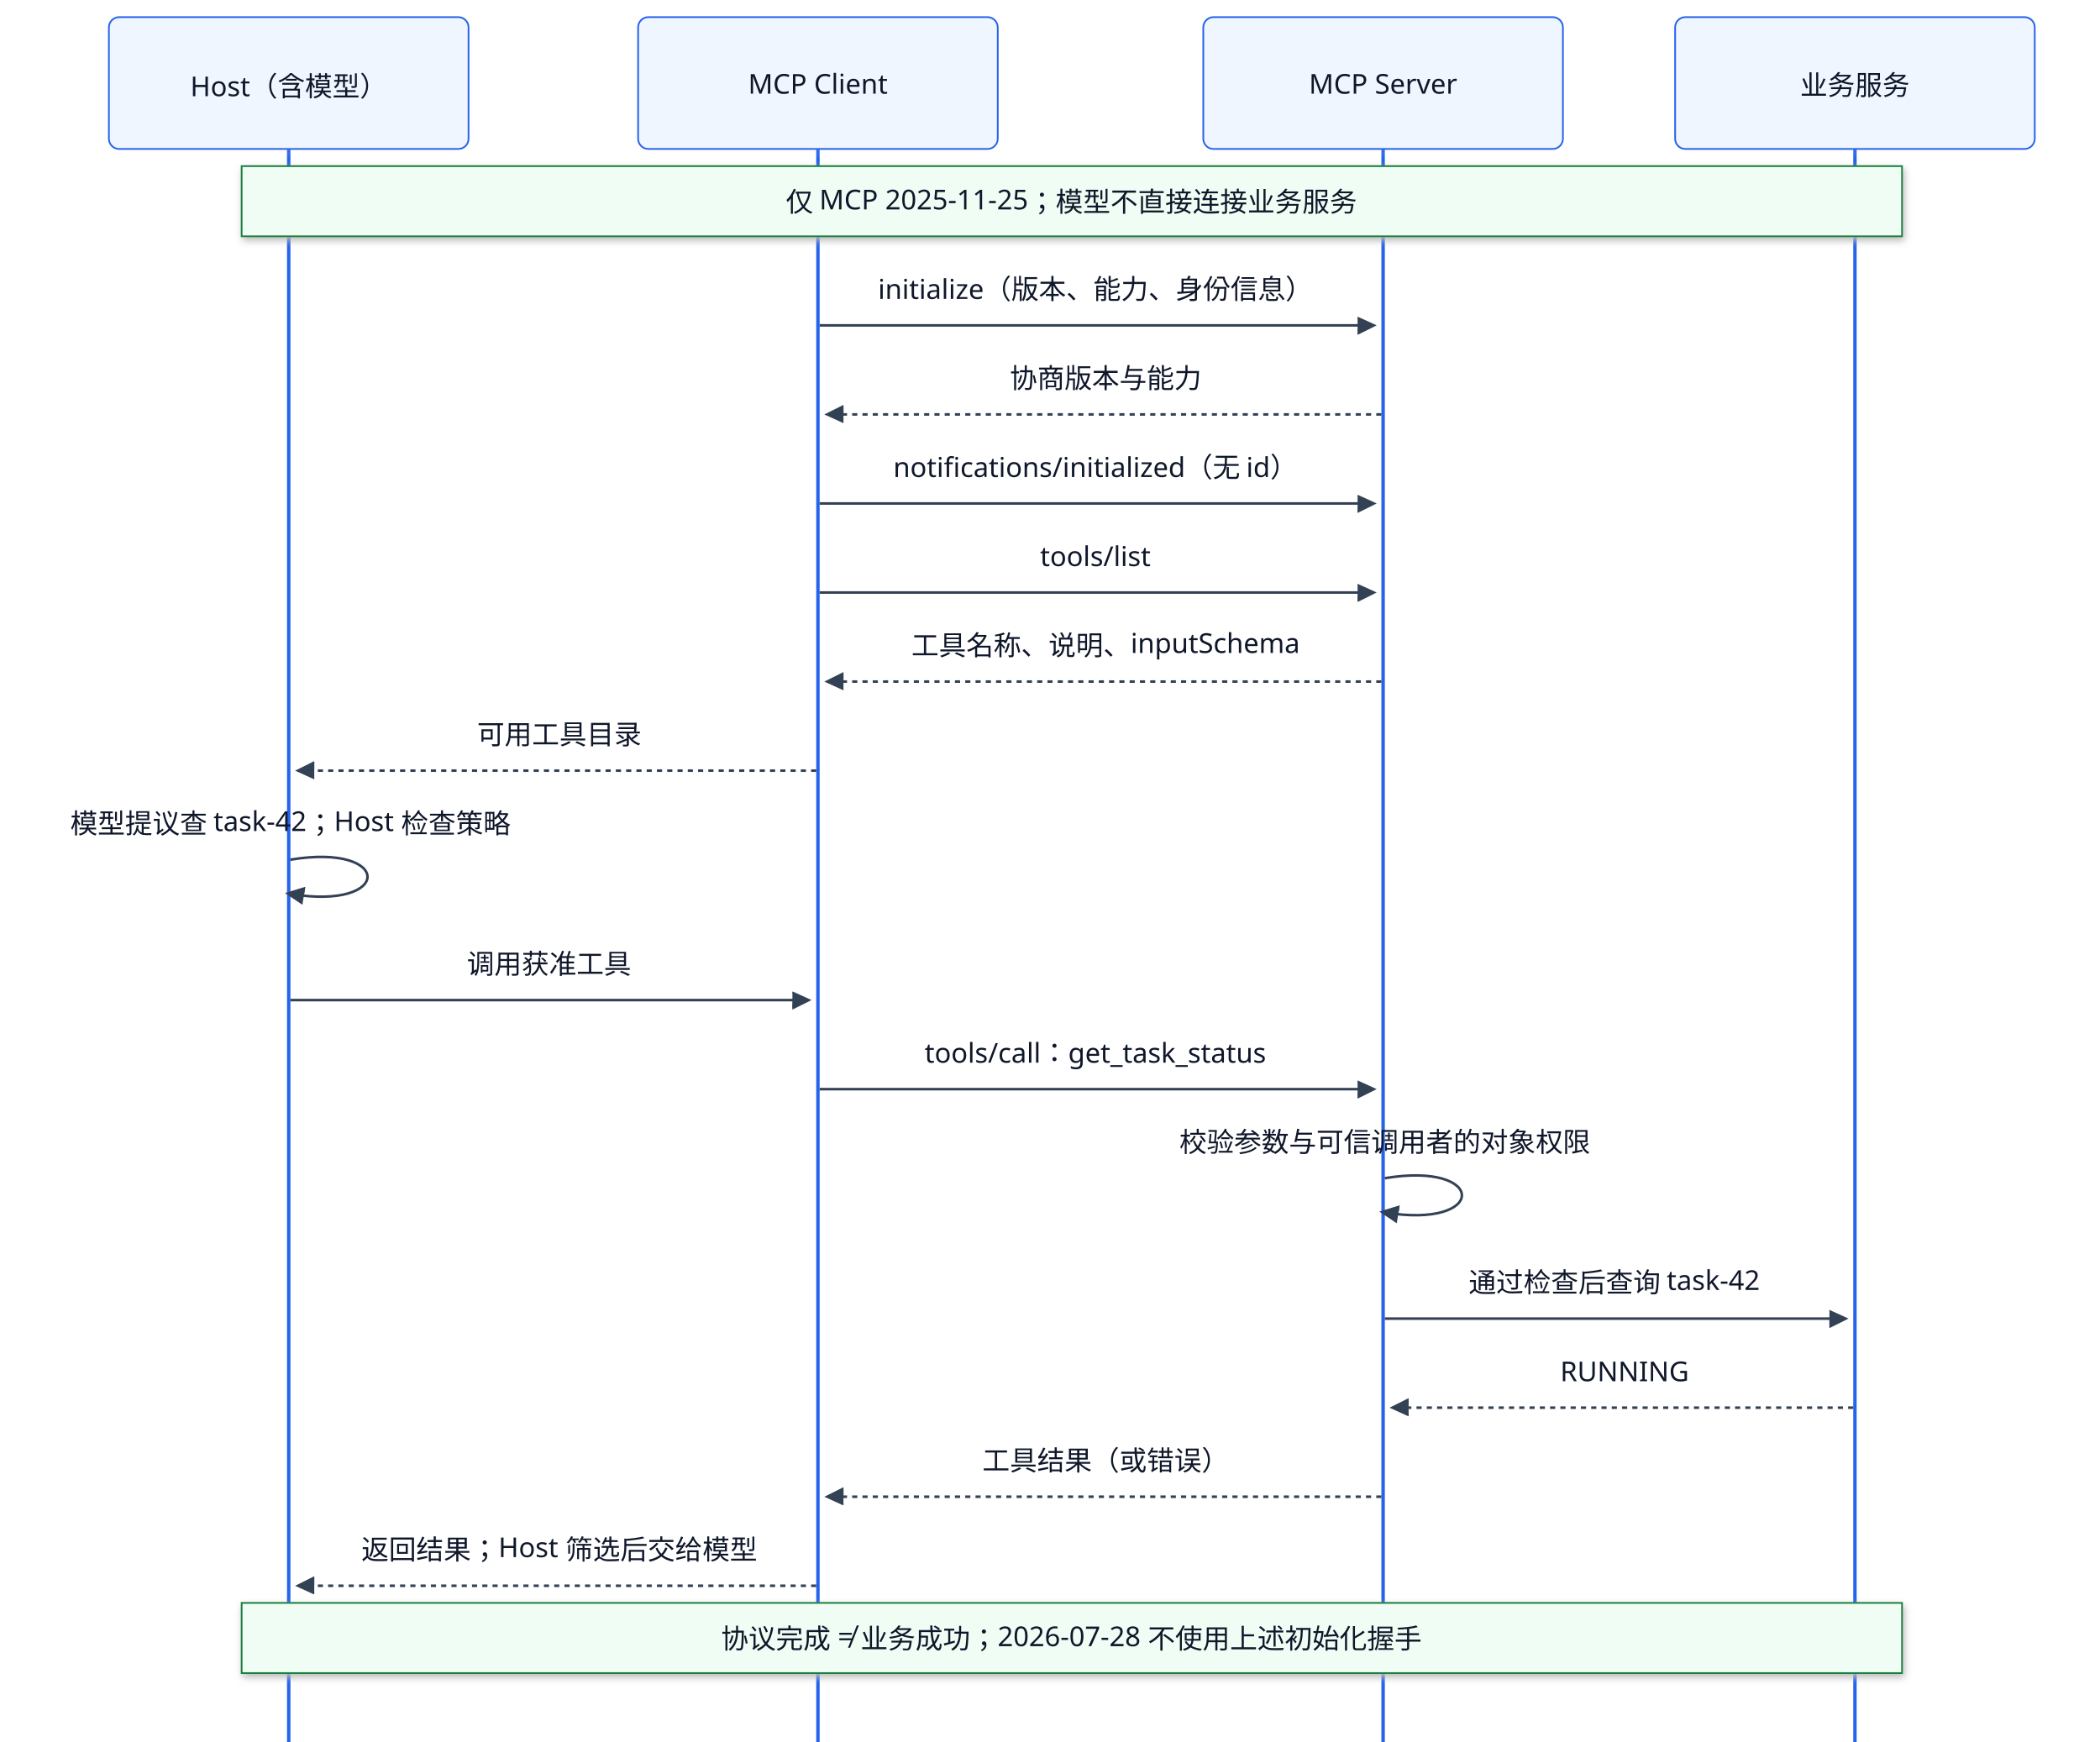
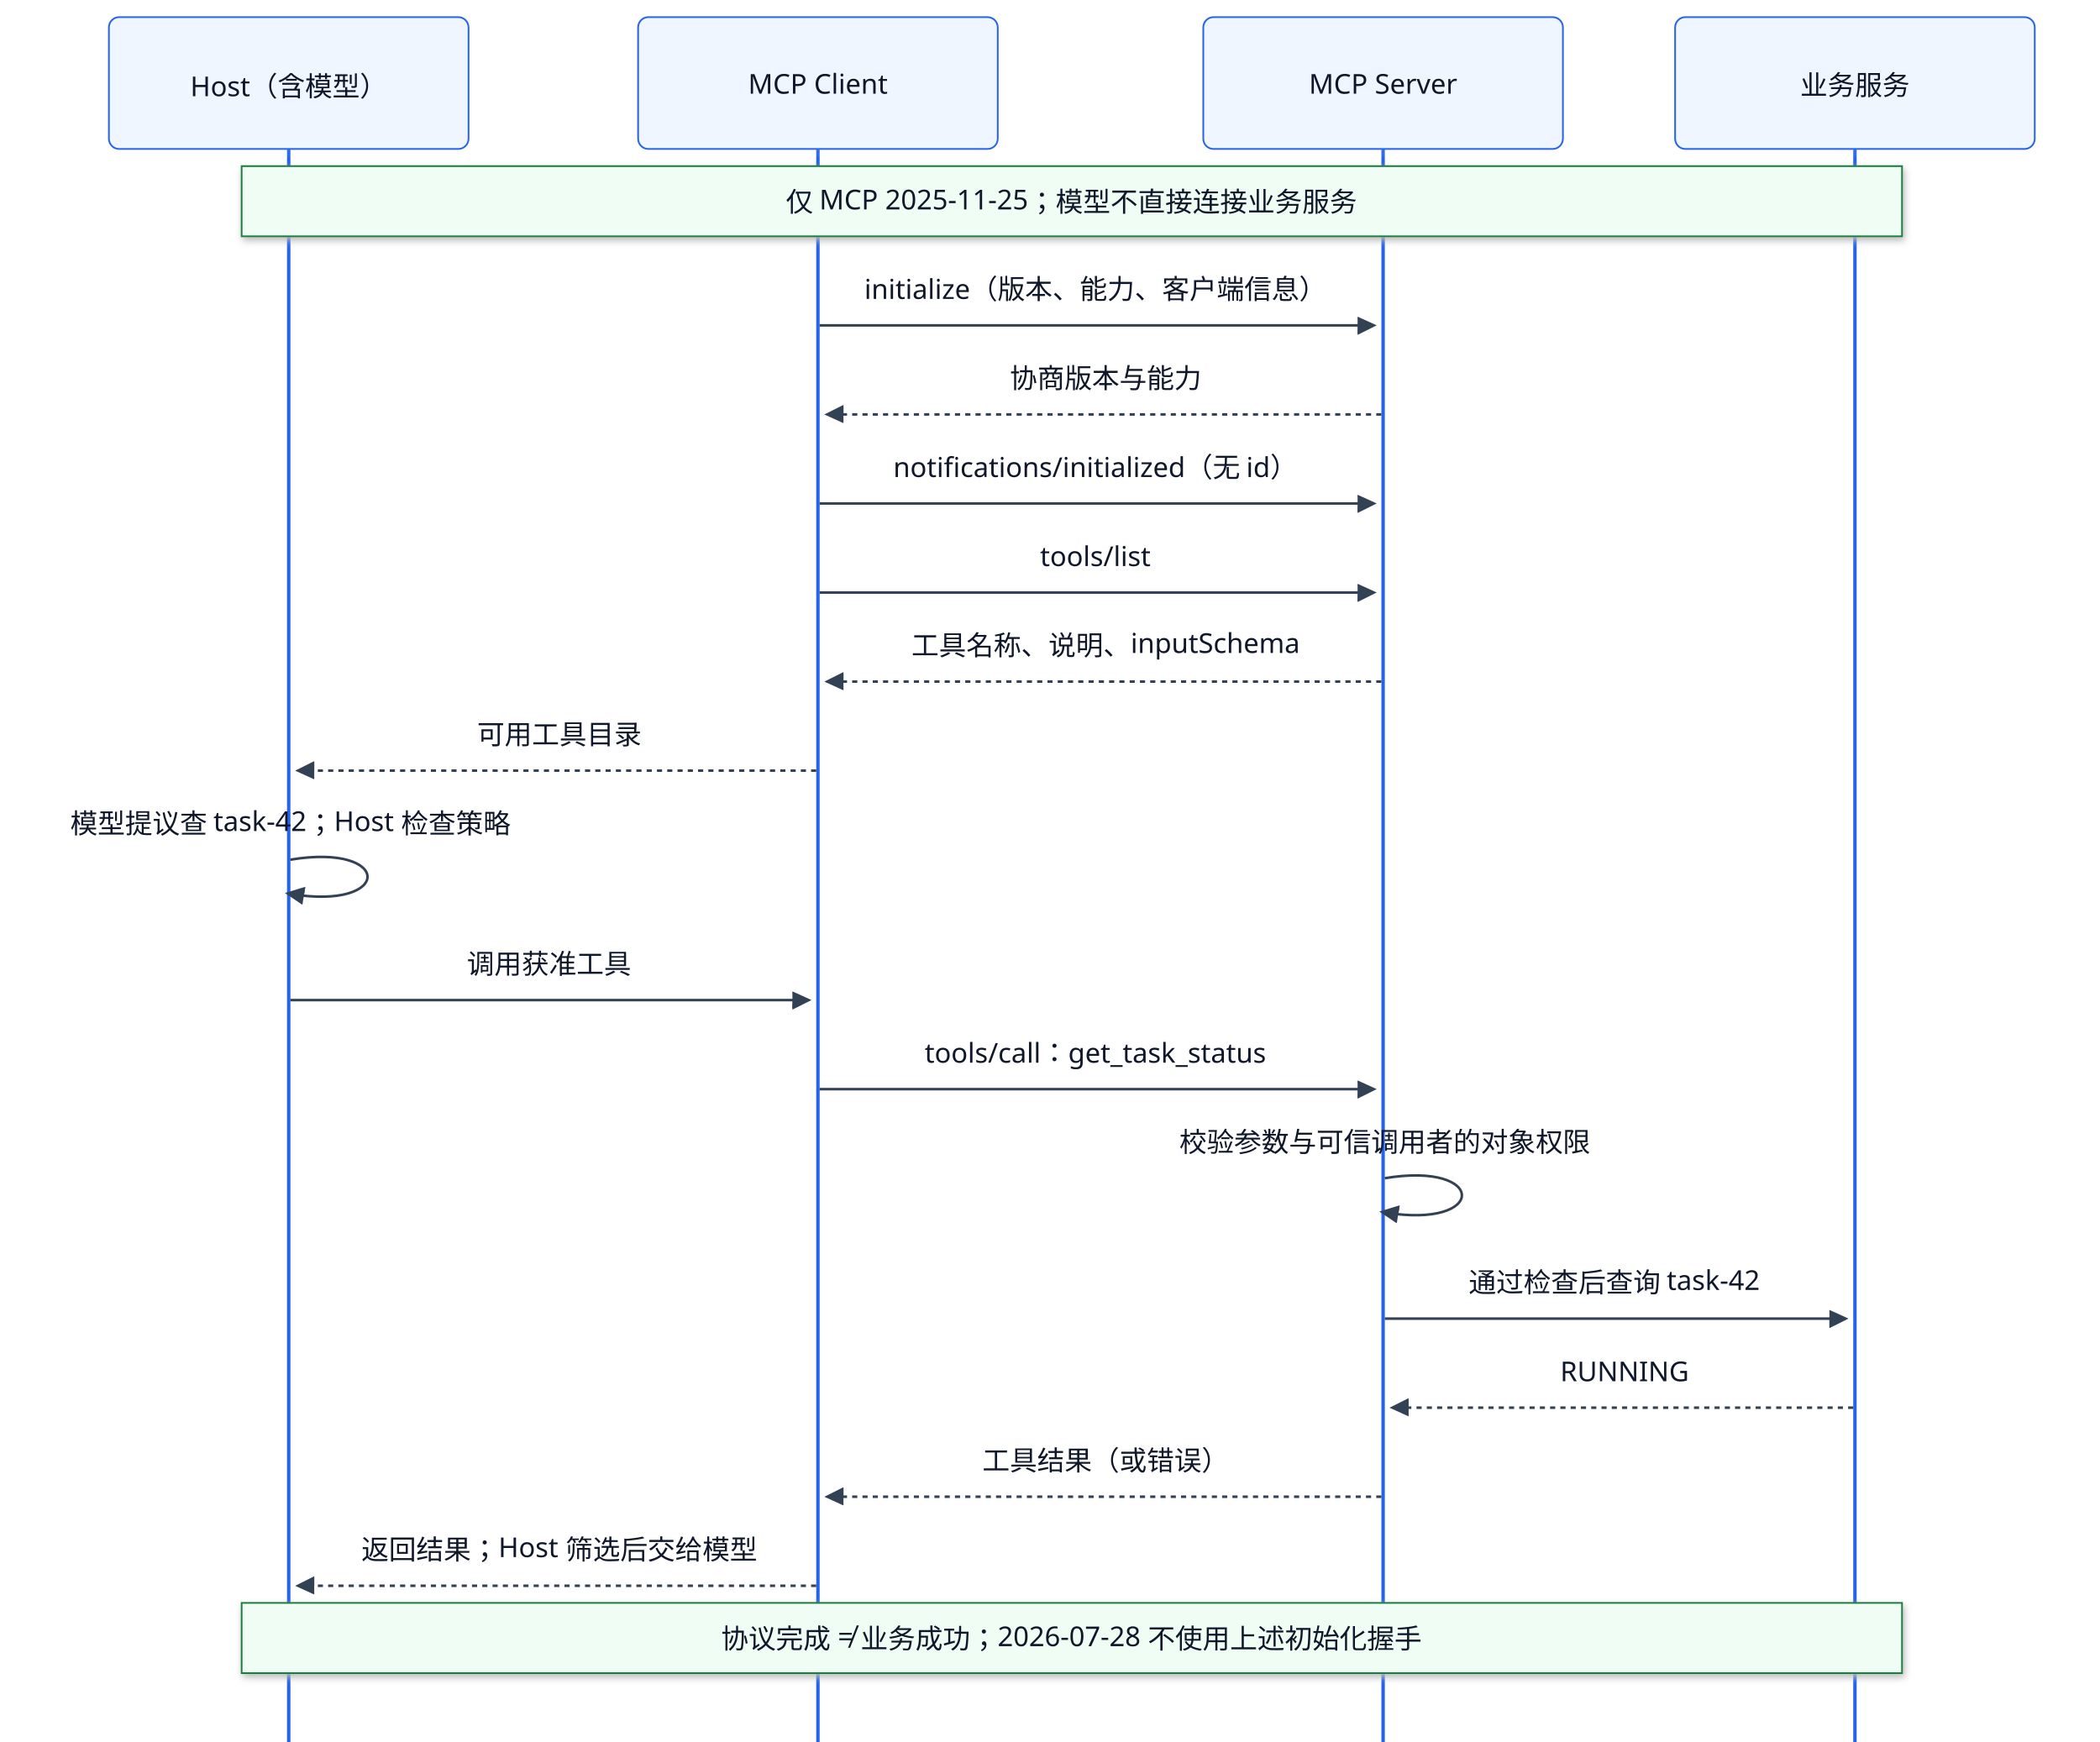
<svg xmlns="http://www.w3.org/2000/svg" id="my-svg" width="1190" height="987" viewBox="-45.5 -10 1190 1017" role="graphics-document document" aria-roledescription="sequence" style="background-color: white;">
  <g>
    <line id="actor3" x1="1019.5" y1="77" x2="1019.5" y2="2000" class="actor-line 200" stroke-width="0.5px" stroke="#999" name="B" data-et="life-line" data-id="B" />
    <g id="root-3" data-look="neo" data-et="participant" data-type="participant" data-id="B">
      <rect x="914.5" y="0" fill="#eaeaea" stroke="#666" width="210" height="77" name="B" rx="6" ry="6" class="actor actor-top" data-look="neo" filter="url(#my-svg-drop-shadow)" />
      <text x="1019.5" y="38.5" dominant-baseline="central" alignment-baseline="central" class="actor actor-box" style="text-anchor: middle; font-size: 16px; font-weight: 400; font-family: &quot;Microsoft YaHei&quot;, sans-serif;">
        <tspan x="1019.5" dy="0">业务服务</tspan>
      </text>
    </g>
  </g>
  <g>
    <line id="actor2" x1="744" y1="77" x2="744" y2="2000" class="actor-line 200" stroke-width="0.5px" stroke="#999" name="S" data-et="life-line" data-id="S" />
    <g id="root-2" data-look="neo" data-et="participant" data-type="participant" data-id="S">
      <rect x="639" y="0" fill="#eaeaea" stroke="#666" width="210" height="77" name="S" rx="6" ry="6" class="actor actor-top" data-look="neo" filter="url(#my-svg-drop-shadow)" />
      <text x="744" y="38.5" dominant-baseline="central" alignment-baseline="central" class="actor actor-box" style="text-anchor: middle; font-size: 16px; font-weight: 400; font-family: &quot;Microsoft YaHei&quot;, sans-serif;">
        <tspan x="744" dy="0">MCP Server</tspan>
      </text>
    </g>
  </g>
  <g>
    <line id="actor1" x1="414" y1="77" x2="414" y2="2000" class="actor-line 200" stroke-width="0.5px" stroke="#999" name="C" data-et="life-line" data-id="C" />
    <g id="root-1" data-look="neo" data-et="participant" data-type="participant" data-id="C">
      <rect x="309" y="0" fill="#eaeaea" stroke="#666" width="210" height="77" name="C" rx="6" ry="6" class="actor actor-top" data-look="neo" filter="url(#my-svg-drop-shadow)" />
      <text x="414" y="38.5" dominant-baseline="central" alignment-baseline="central" class="actor actor-box" style="text-anchor: middle; font-size: 16px; font-weight: 400; font-family: &quot;Microsoft YaHei&quot;, sans-serif;">
        <tspan x="414" dy="0">MCP Client</tspan>
      </text>
    </g>
  </g>
  <g>
    <line id="actor0" x1="105" y1="77" x2="105" y2="2000" class="actor-line 200" stroke-width="0.5px" stroke="#999" name="H" data-et="life-line" data-id="H" />
    <g id="root-0" data-look="neo" data-et="participant" data-type="participant" data-id="H">
      <rect x="0" y="0" fill="#eaeaea" stroke="#666" width="210" height="77" name="H" rx="6" ry="6" class="actor actor-top" data-look="neo" filter="url(#my-svg-drop-shadow)" />
      <text x="105" y="38.5" dominant-baseline="central" alignment-baseline="central" class="actor actor-box" style="text-anchor: middle; font-size: 16px; font-weight: 400; font-family: &quot;Microsoft YaHei&quot;, sans-serif;">
        <tspan x="105" dy="0">Host（含模型）</tspan>
      </text>
    </g>
  </g>
  <style>#my-svg{font-family:Microsoft YaHei,sans-serif;font-size:19px;fill:#0f172a;}@keyframes edge-animation-frame{from{stroke-dashoffset:0;}}@keyframes dash{to{stroke-dashoffset:0;}}#my-svg .edge-animation-slow{stroke-dasharray:9,5!important;stroke-dashoffset:900;animation:dash 50s linear infinite;stroke-linecap:round;}#my-svg .edge-animation-fast{stroke-dasharray:9,5!important;stroke-dashoffset:900;animation:dash 20s linear infinite;stroke-linecap:round;}#my-svg .error-icon{fill:hsl(33.75, 100%, 100%);}#my-svg .error-text{fill:#000000;stroke:#000000;}#my-svg .edge-thickness-normal{stroke-width:1px;}#my-svg .edge-thickness-thick{stroke-width:3.5px;}#my-svg .edge-pattern-solid{stroke-dasharray:0;}#my-svg .edge-thickness-invisible{stroke-width:0;fill:none;}#my-svg .edge-pattern-dashed{stroke-dasharray:3;}#my-svg .edge-pattern-dotted{stroke-dasharray:2;}#my-svg .marker{fill:#475569;stroke:#475569;}#my-svg .marker.cross{stroke:#475569;}#my-svg svg{font-family:Microsoft YaHei,sans-serif;font-size:19px;}#my-svg p{margin:0;}#my-svg .actor{stroke:#2563eb;fill:#eff6ff;stroke-width:1;}#my-svg rect.actor.outer-path[data-look="neo"]{filter:drop-shadow( 1px 2px 2px rgba(185,185,185,1));}#my-svg rect.note[data-look="neo"]{stroke:#15803d;fill:#f0fdf4;filter:drop-shadow( 1px 2px 2px rgba(185,185,185,1));}#my-svg text.actor&gt;tspan{fill:#0f172a;stroke:none;}#my-svg .actor-line{stroke:#2563eb;}#my-svg .innerArc{stroke-width:1.5;stroke-dasharray:none;}#my-svg .messageLine0{stroke-width:1.5;stroke-dasharray:none;stroke:#334155;}#my-svg .messageLine1{stroke-width:1.5;stroke-dasharray:2,2;stroke:#334155;}#my-svg [id$="-arrowhead"] path{fill:#334155;stroke:#334155;}#my-svg .sequenceNumber{fill:#b8aa96;}#my-svg [id$="-sequencenumber"]{fill:#334155;}#my-svg [id$="-crosshead"] path{fill:#334155;stroke:#334155;}#my-svg .messageText{fill:#0f172a;stroke:none;}#my-svg .labelBox{stroke:#2563eb;fill:#eff6ff;filter:drop-shadow( 1px 2px 2px rgba(185,185,185,1));}#my-svg .labelText,#my-svg .labelText&gt;tspan{fill:#0f172a;stroke:none;}#my-svg .loopText,#my-svg .loopText&gt;tspan{fill:#0f172a;stroke:none;}#my-svg .sectionTitle,#my-svg .sectionTitle&gt;tspan{fill:#0f172a;stroke:none;}#my-svg .loopLine{stroke-width:2px;stroke-dasharray:2,2;stroke:#2563eb;fill:#2563eb;}#my-svg .note{stroke:#15803d;fill:#f0fdf4;}#my-svg .noteText,#my-svg .noteText&gt;tspan{fill:#0f172a;stroke:none;}#my-svg .activation0{fill:hsl(93.75, 100%, 96.863%);stroke:hsl(93.75, 100%, 86.863%);}#my-svg .activation1{fill:hsl(93.75, 100%, 96.863%);stroke:hsl(93.75, 100%, 86.863%);}#my-svg .activation2{fill:hsl(93.75, 100%, 96.863%);stroke:hsl(93.75, 100%, 86.863%);}#my-svg .actorPopupMenu{position:absolute;}#my-svg .actorPopupMenuPanel{position:absolute;fill:#eff6ff;box-shadow:0px 8px 16px 0px rgba(0,0,0,0.2);filter:drop-shadow(3px 5px 2px rgb(0 0 0 / 0.4));}#my-svg .actor-man circle,#my-svg line{fill:#eff6ff;stroke-width:2px;}#my-svg g rect.rect{filter:drop-shadow( 1px 2px 2px rgba(185,185,185,1));stroke:#2563eb;}#my-svg .node .neo-node{stroke:#2563eb;}#my-svg [data-look="neo"].node rect,#my-svg [data-look="neo"].cluster rect,#my-svg [data-look="neo"].node polygon{stroke:url(#my-svg-gradient);filter:drop-shadow( 1px 2px 2px rgba(185,185,185,1));}#my-svg [data-look="neo"].swimlane.cluster rect{filter:none;}#my-svg [data-look="neo"].node path{stroke:url(#my-svg-gradient);stroke-width:1px;}#my-svg [data-look="neo"].node .outer-path{filter:drop-shadow( 1px 2px 2px rgba(185,185,185,1));}#my-svg [data-look="neo"].node .neo-line path{stroke:#2563eb;filter:none;}#my-svg [data-look="neo"].node circle{stroke:url(#my-svg-gradient);filter:drop-shadow( 1px 2px 2px rgba(185,185,185,1));}#my-svg [data-look="neo"].node circle .state-start{fill:#000000;}#my-svg [data-look="neo"].icon-shape .icon{fill:url(#my-svg-gradient);filter:drop-shadow( 1px 2px 2px rgba(185,185,185,1));}#my-svg [data-look="neo"].icon-shape .icon-neo path{stroke:url(#my-svg-gradient);filter:drop-shadow( 1px 2px 2px rgba(185,185,185,1));}#my-svg :root{--mermaid-font-family:Microsoft YaHei,sans-serif;}</style>
  <g />
  <defs>
    <symbol id="my-svg-computer" width="24" height="24">
      <path transform="scale(.5)" d="M2 2v13h20v-13h-20zm18 11h-16v-9h16v9zm-10.228 6l.466-1h3.524l.467 1h-4.457zm14.228 3h-24l2-6h2.104l-1.33 4h18.45l-1.297-4h2.073l2 6zm-5-10h-14v-7h14v7z" />
    </symbol>
  </defs>
  <defs>
    <symbol id="my-svg-database" fill-rule="evenodd" clip-rule="evenodd">
      <path transform="scale(.5)" d="M12.258.001l.256.004.255.005.253.008.251.01.249.012.247.015.246.016.242.019.241.02.239.023.236.024.233.027.231.028.229.031.225.032.223.034.22.036.217.038.214.04.211.041.208.043.205.045.201.046.198.048.194.05.191.051.187.053.183.054.18.056.175.057.172.059.168.06.163.061.16.063.155.064.15.066.074.033.073.033.071.034.07.034.069.035.068.035.067.035.066.035.064.036.064.036.062.036.06.036.06.037.058.037.058.037.055.038.055.038.053.038.052.038.051.039.05.039.048.039.047.039.045.04.044.04.043.04.041.04.04.041.039.041.037.041.036.041.034.041.033.042.032.042.03.042.029.042.027.042.026.043.024.043.023.043.021.043.02.043.018.044.017.043.015.044.013.044.012.044.011.045.009.044.007.045.006.045.004.045.002.045.001.045v17l-.001.045-.002.045-.004.045-.006.045-.007.045-.009.044-.011.045-.012.044-.013.044-.015.044-.017.043-.018.044-.02.043-.021.043-.023.043-.024.043-.026.043-.027.042-.029.042-.03.042-.032.042-.033.042-.034.041-.036.041-.037.041-.039.041-.04.041-.041.04-.043.04-.044.04-.045.04-.047.039-.048.039-.05.039-.051.039-.052.038-.053.038-.055.038-.055.038-.058.037-.058.037-.06.037-.06.036-.062.036-.064.036-.064.036-.066.035-.067.035-.068.035-.069.035-.07.034-.071.034-.073.033-.074.033-.15.066-.155.064-.16.063-.163.061-.168.06-.172.059-.175.057-.18.056-.183.054-.187.053-.191.051-.194.05-.198.048-.201.046-.205.045-.208.043-.211.041-.214.04-.217.038-.22.036-.223.034-.225.032-.229.031-.231.028-.233.027-.236.024-.239.023-.241.02-.242.019-.246.016-.247.015-.249.012-.251.01-.253.008-.255.005-.256.004-.258.001-.258-.001-.256-.004-.255-.005-.253-.008-.251-.01-.249-.012-.247-.015-.245-.016-.243-.019-.241-.02-.238-.023-.236-.024-.234-.027-.231-.028-.228-.031-.226-.032-.223-.034-.22-.036-.217-.038-.214-.04-.211-.041-.208-.043-.204-.045-.201-.046-.198-.048-.195-.05-.19-.051-.187-.053-.184-.054-.179-.056-.176-.057-.172-.059-.167-.06-.164-.061-.159-.063-.155-.064-.151-.066-.074-.033-.072-.033-.072-.034-.07-.034-.069-.035-.068-.035-.067-.035-.066-.035-.064-.036-.063-.036-.062-.036-.061-.036-.06-.037-.058-.037-.057-.037-.056-.038-.055-.038-.053-.038-.052-.038-.051-.039-.049-.039-.049-.039-.046-.039-.046-.04-.044-.04-.043-.04-.041-.04-.04-.041-.039-.041-.037-.041-.036-.041-.034-.041-.033-.042-.032-.042-.03-.042-.029-.042-.027-.042-.026-.043-.024-.043-.023-.043-.021-.043-.02-.043-.018-.044-.017-.043-.015-.044-.013-.044-.012-.044-.011-.045-.009-.044-.007-.045-.006-.045-.004-.045-.002-.045-.001-.045v-17l.001-.045.002-.045.004-.045.006-.045.007-.045.009-.044.011-.045.012-.044.013-.044.015-.044.017-.043.018-.044.02-.043.021-.043.023-.043.024-.043.026-.043.027-.042.029-.042.03-.042.032-.042.033-.042.034-.041.036-.041.037-.041.039-.041.04-.041.041-.04.043-.04.044-.04.046-.04.046-.039.049-.039.049-.039.051-.039.052-.038.053-.038.055-.038.056-.038.057-.037.058-.037.06-.037.061-.036.062-.036.063-.036.064-.036.066-.035.067-.035.068-.035.069-.035.07-.034.072-.034.072-.033.074-.033.151-.066.155-.064.159-.063.164-.061.167-.06.172-.059.176-.057.179-.056.184-.054.187-.053.19-.051.195-.05.198-.048.201-.046.204-.045.208-.043.211-.041.214-.04.217-.038.22-.036.223-.034.226-.032.228-.031.231-.028.234-.027.236-.024.238-.023.241-.02.243-.019.245-.016.247-.015.249-.012.251-.01.253-.008.255-.005.256-.004.258-.001.258.001zm-9.258 20.499v.01l.001.021.003.021.004.022.005.021.006.022.007.022.009.023.01.022.011.023.012.023.013.023.015.023.016.024.017.023.018.024.019.024.021.024.022.025.023.024.024.025.052.049.056.05.061.051.066.051.07.051.075.051.079.052.084.052.088.052.092.052.097.052.102.051.105.052.11.052.114.051.119.051.123.051.127.05.131.05.135.05.139.048.144.049.147.047.152.047.155.047.16.045.163.045.167.043.171.043.176.041.178.041.183.039.187.039.19.037.194.035.197.035.202.033.204.031.209.03.212.029.216.027.219.025.222.024.226.021.23.02.233.018.236.016.24.015.243.012.246.01.249.008.253.005.256.004.259.001.26-.001.257-.004.254-.005.25-.008.247-.011.244-.012.241-.014.237-.016.233-.018.231-.021.226-.021.224-.024.22-.026.216-.027.212-.028.21-.031.205-.031.202-.034.198-.034.194-.036.191-.037.187-.039.183-.04.179-.04.175-.042.172-.043.168-.044.163-.045.16-.046.155-.046.152-.047.148-.048.143-.049.139-.049.136-.05.131-.05.126-.05.123-.051.118-.052.114-.051.11-.052.106-.052.101-.052.096-.052.092-.052.088-.053.083-.051.079-.052.074-.052.07-.051.065-.051.06-.051.056-.05.051-.05.023-.024.023-.025.021-.024.02-.024.019-.024.018-.024.017-.024.015-.023.014-.024.013-.023.012-.023.01-.023.01-.022.008-.022.006-.022.006-.022.004-.022.004-.021.001-.021.001-.021v-4.127l-.077.055-.08.053-.083.054-.085.053-.087.052-.09.052-.093.051-.095.05-.097.05-.1.049-.102.049-.105.048-.106.047-.109.047-.111.046-.114.045-.115.045-.118.044-.12.043-.122.042-.124.042-.126.041-.128.04-.13.04-.132.038-.134.038-.135.037-.138.037-.139.035-.142.035-.143.034-.144.033-.147.032-.148.031-.15.03-.151.03-.153.029-.154.027-.156.027-.158.026-.159.025-.161.024-.162.023-.163.022-.165.021-.166.02-.167.019-.169.018-.169.017-.171.016-.173.015-.173.014-.175.013-.175.012-.177.011-.178.01-.179.008-.179.008-.181.006-.182.005-.182.004-.184.003-.184.002h-.37l-.184-.002-.184-.003-.182-.004-.182-.005-.181-.006-.179-.008-.179-.008-.178-.01-.176-.011-.176-.012-.175-.013-.173-.014-.172-.015-.171-.016-.17-.017-.169-.018-.167-.019-.166-.02-.165-.021-.163-.022-.162-.023-.161-.024-.159-.025-.157-.026-.156-.027-.155-.027-.153-.029-.151-.03-.15-.03-.148-.031-.146-.032-.145-.033-.143-.034-.141-.035-.14-.035-.137-.037-.136-.037-.134-.038-.132-.038-.13-.04-.128-.04-.126-.041-.124-.042-.122-.042-.12-.044-.117-.043-.116-.045-.113-.045-.112-.046-.109-.047-.106-.047-.105-.048-.102-.049-.1-.049-.097-.05-.095-.05-.093-.052-.09-.051-.087-.052-.085-.053-.083-.054-.08-.054-.077-.054v4.127zm0-5.654v.011l.001.021.003.021.004.021.005.022.006.022.007.022.009.022.01.022.011.023.012.023.013.023.015.024.016.023.017.024.018.024.019.024.021.024.022.024.023.025.024.024.052.05.056.05.061.05.066.051.07.051.075.052.079.051.084.052.088.052.092.052.097.052.102.052.105.052.11.051.114.051.119.052.123.05.127.051.131.05.135.049.139.049.144.048.147.048.152.047.155.046.16.045.163.045.167.044.171.042.176.042.178.04.183.04.187.038.19.037.194.036.197.034.202.033.204.032.209.03.212.028.216.027.219.025.222.024.226.022.23.02.233.018.236.016.24.014.243.012.246.01.249.008.253.006.256.003.259.001.26-.001.257-.003.254-.006.25-.008.247-.01.244-.012.241-.015.237-.016.233-.018.231-.02.226-.022.224-.024.22-.025.216-.027.212-.029.21-.03.205-.032.202-.033.198-.035.194-.036.191-.037.187-.039.183-.039.179-.041.175-.042.172-.043.168-.044.163-.045.16-.045.155-.047.152-.047.148-.048.143-.048.139-.05.136-.049.131-.05.126-.051.123-.051.118-.051.114-.052.11-.052.106-.052.101-.052.096-.052.092-.052.088-.052.083-.052.079-.052.074-.051.07-.052.065-.051.06-.05.056-.051.051-.049.023-.025.023-.024.021-.025.02-.024.019-.024.018-.024.017-.024.015-.023.014-.023.013-.024.012-.022.01-.023.01-.023.008-.022.006-.022.006-.022.004-.021.004-.022.001-.021.001-.021v-4.139l-.077.054-.08.054-.083.054-.085.052-.087.053-.09.051-.093.051-.095.051-.097.05-.1.049-.102.049-.105.048-.106.047-.109.047-.111.046-.114.045-.115.044-.118.044-.12.044-.122.042-.124.042-.126.041-.128.04-.13.039-.132.039-.134.038-.135.037-.138.036-.139.036-.142.035-.143.033-.144.033-.147.033-.148.031-.15.03-.151.03-.153.028-.154.028-.156.027-.158.026-.159.025-.161.024-.162.023-.163.022-.165.021-.166.02-.167.019-.169.018-.169.017-.171.016-.173.015-.173.014-.175.013-.175.012-.177.011-.178.009-.179.009-.179.007-.181.007-.182.005-.182.004-.184.003-.184.002h-.37l-.184-.002-.184-.003-.182-.004-.182-.005-.181-.007-.179-.007-.179-.009-.178-.009-.176-.011-.176-.012-.175-.013-.173-.014-.172-.015-.171-.016-.17-.017-.169-.018-.167-.019-.166-.02-.165-.021-.163-.022-.162-.023-.161-.024-.159-.025-.157-.026-.156-.027-.155-.028-.153-.028-.151-.03-.15-.03-.148-.031-.146-.033-.145-.033-.143-.033-.141-.035-.14-.036-.137-.036-.136-.037-.134-.038-.132-.039-.13-.039-.128-.04-.126-.041-.124-.042-.122-.043-.12-.043-.117-.044-.116-.044-.113-.046-.112-.046-.109-.046-.106-.047-.105-.048-.102-.049-.1-.049-.097-.05-.095-.051-.093-.051-.09-.051-.087-.053-.085-.052-.083-.054-.08-.054-.077-.054v4.139zm0-5.666v.011l.001.02.003.022.004.021.005.022.006.021.007.022.009.023.01.022.011.023.012.023.013.023.015.023.016.024.017.024.018.023.019.024.021.025.022.024.023.024.024.025.052.05.056.05.061.05.066.051.07.051.075.052.079.051.084.052.088.052.092.052.097.052.102.052.105.051.11.052.114.051.119.051.123.051.127.05.131.05.135.05.139.049.144.048.147.048.152.047.155.046.16.045.163.045.167.043.171.043.176.042.178.04.183.04.187.038.19.037.194.036.197.034.202.033.204.032.209.03.212.028.216.027.219.025.222.024.226.021.23.02.233.018.236.017.24.014.243.012.246.01.249.008.253.006.256.003.259.001.26-.001.257-.003.254-.006.25-.008.247-.01.244-.013.241-.014.237-.016.233-.018.231-.02.226-.022.224-.024.22-.025.216-.027.212-.029.21-.03.205-.032.202-.033.198-.035.194-.036.191-.037.187-.039.183-.039.179-.041.175-.042.172-.043.168-.044.163-.045.16-.045.155-.047.152-.047.148-.048.143-.049.139-.049.136-.049.131-.051.126-.05.123-.051.118-.052.114-.051.11-.052.106-.052.101-.052.096-.052.092-.052.088-.052.083-.052.079-.052.074-.052.07-.051.065-.051.06-.051.056-.05.051-.049.023-.025.023-.025.021-.024.02-.024.019-.024.018-.024.017-.024.015-.023.014-.024.013-.023.012-.023.01-.022.01-.023.008-.022.006-.022.006-.022.004-.022.004-.021.001-.021.001-.021v-4.153l-.077.054-.08.054-.083.053-.085.053-.087.053-.09.051-.093.051-.095.051-.097.05-.1.049-.102.048-.105.048-.106.048-.109.046-.111.046-.114.046-.115.044-.118.044-.12.043-.122.043-.124.042-.126.041-.128.04-.13.039-.132.039-.134.038-.135.037-.138.036-.139.036-.142.034-.143.034-.144.033-.147.032-.148.032-.15.03-.151.03-.153.028-.154.028-.156.027-.158.026-.159.024-.161.024-.162.023-.163.023-.165.021-.166.02-.167.019-.169.018-.169.017-.171.016-.173.015-.173.014-.175.013-.175.012-.177.01-.178.01-.179.009-.179.007-.181.006-.182.006-.182.004-.184.003-.184.001-.185.001-.185-.001-.184-.001-.184-.003-.182-.004-.182-.006-.181-.006-.179-.007-.179-.009-.178-.01-.176-.01-.176-.012-.175-.013-.173-.014-.172-.015-.171-.016-.17-.017-.169-.018-.167-.019-.166-.02-.165-.021-.163-.023-.162-.023-.161-.024-.159-.024-.157-.026-.156-.027-.155-.028-.153-.028-.151-.03-.15-.03-.148-.032-.146-.032-.145-.033-.143-.034-.141-.034-.14-.036-.137-.036-.136-.037-.134-.038-.132-.039-.13-.039-.128-.041-.126-.041-.124-.041-.122-.043-.12-.043-.117-.044-.116-.044-.113-.046-.112-.046-.109-.046-.106-.048-.105-.048-.102-.048-.1-.05-.097-.049-.095-.051-.093-.051-.09-.052-.087-.052-.085-.053-.083-.053-.08-.054-.077-.054v4.153zm8.74-8.179l-.257.004-.254.005-.25.008-.247.011-.244.012-.241.014-.237.016-.233.018-.231.021-.226.022-.224.023-.22.026-.216.027-.212.028-.21.031-.205.032-.202.033-.198.034-.194.036-.191.038-.187.038-.183.04-.179.041-.175.042-.172.043-.168.043-.163.045-.16.046-.155.046-.152.048-.148.048-.143.048-.139.049-.136.05-.131.05-.126.051-.123.051-.118.051-.114.052-.11.052-.106.052-.101.052-.096.052-.092.052-.088.052-.083.052-.079.052-.074.051-.07.052-.065.051-.06.05-.056.05-.051.05-.023.025-.023.024-.021.024-.02.025-.019.024-.018.024-.017.023-.015.024-.014.023-.013.023-.012.023-.01.023-.01.022-.008.022-.006.023-.006.021-.004.022-.004.021-.001.021-.001.021.001.021.001.021.004.021.004.022.006.021.006.023.008.022.01.022.01.023.012.023.013.023.014.023.015.024.017.023.018.024.019.024.02.025.021.024.023.024.023.025.051.05.056.05.06.05.065.051.07.052.074.051.079.052.083.052.088.052.092.052.096.052.101.052.106.052.11.052.114.052.118.051.123.051.126.051.131.05.136.05.139.049.143.048.148.048.152.048.155.046.16.046.163.045.168.043.172.043.175.042.179.041.183.04.187.038.191.038.194.036.198.034.202.033.205.032.21.031.212.028.216.027.22.026.224.023.226.022.231.021.233.018.237.016.241.014.244.012.247.011.25.008.254.005.257.004.26.001.26-.001.257-.004.254-.005.25-.008.247-.011.244-.012.241-.014.237-.016.233-.018.231-.021.226-.022.224-.023.22-.026.216-.027.212-.028.21-.031.205-.032.202-.033.198-.034.194-.036.191-.038.187-.038.183-.04.179-.041.175-.042.172-.043.168-.043.163-.045.16-.046.155-.046.152-.048.148-.048.143-.048.139-.049.136-.05.131-.05.126-.051.123-.051.118-.051.114-.052.11-.052.106-.052.101-.052.096-.052.092-.052.088-.052.083-.052.079-.052.074-.051.07-.052.065-.051.06-.05.056-.05.051-.05.023-.025.023-.024.021-.024.02-.025.019-.024.018-.024.017-.023.015-.024.014-.023.013-.023.012-.023.01-.023.01-.022.008-.022.006-.023.006-.021.004-.022.004-.021.001-.021.001-.021-.001-.021-.001-.021-.004-.021-.004-.022-.006-.021-.006-.023-.008-.022-.01-.022-.01-.023-.012-.023-.013-.023-.014-.023-.015-.024-.017-.023-.018-.024-.019-.024-.02-.025-.021-.024-.023-.024-.023-.025-.051-.05-.056-.05-.06-.05-.065-.051-.07-.052-.074-.051-.079-.052-.083-.052-.088-.052-.092-.052-.096-.052-.101-.052-.106-.052-.11-.052-.114-.052-.118-.051-.123-.051-.126-.051-.131-.05-.136-.05-.139-.049-.143-.048-.148-.048-.152-.048-.155-.046-.16-.046-.163-.045-.168-.043-.172-.043-.175-.042-.179-.041-.183-.04-.187-.038-.191-.038-.194-.036-.198-.034-.202-.033-.205-.032-.21-.031-.212-.028-.216-.027-.22-.026-.224-.023-.226-.022-.231-.021-.233-.018-.237-.016-.241-.014-.244-.012-.247-.011-.25-.008-.254-.005-.257-.004-.26-.001-.26.001z" />
    </symbol>
  </defs>
  <defs>
    <symbol id="my-svg-clock" width="24" height="24">
      <path transform="scale(.5)" d="M12 2c5.514 0 10 4.486 10 10s-4.486 10-10 10-10-4.486-10-10 4.486-10 10-10zm0-2c-6.627 0-12 5.373-12 12s5.373 12 12 12 12-5.373 12-12-5.373-12-12-12zm5.848 12.459c.202.038.202.333.001.372-1.907.361-6.045 1.111-6.547 1.111-.719 0-1.301-.582-1.301-1.301 0-.512.77-5.447 1.125-7.445.034-.192.312-.181.343.014l.985 6.238 5.394 1.011z" />
    </symbol>
  </defs>
  <defs>
    <marker id="my-svg-arrowhead" refX="7.9" refY="5" markerUnits="userSpaceOnUse" markerWidth="12" markerHeight="12" orient="auto-start-reverse">
      <path d="M -1 0 L 10 5 L 0 10 z" />
    </marker>
  </defs>
  <defs>
    <marker id="my-svg-crosshead" markerWidth="15" markerHeight="8" orient="auto" refX="4" refY="4.5">
      <path fill="none" stroke="#000000" stroke-width="1pt" d="M 1,2 L 6,7 M 6,2 L 1,7" style="stroke-dasharray: 0, 0;" />
    </marker>
  </defs>
  <defs>
    <marker id="my-svg-filled-head" refX="15.5" refY="7" markerWidth="20" markerHeight="28" orient="auto">
      <path d="M 18,7 L9,13 L14,7 L9,1 Z" />
    </marker>
  </defs>
  <defs>
    <marker id="my-svg-sequencenumber" refX="15" refY="15" markerWidth="60" markerHeight="40" orient="auto">
      <circle cx="15" cy="15" r="6" />
    </marker>
  </defs>
  <defs>
    <marker id="my-svg-solidTopArrowHead" refX="7.9" refY="7.25" markerUnits="userSpaceOnUse" markerWidth="12" markerHeight="12" orient="auto-start-reverse">
      <path d="M 0 0 L 10 8 L 0 8 z" />
    </marker>
  </defs>
  <defs>
    <marker id="my-svg-solidBottomArrowHead" refX="7.9" refY="0.75" markerUnits="userSpaceOnUse" markerWidth="12" markerHeight="12" orient="auto-start-reverse">
      <path d="M 0 0 L 10 0 L 0 8 z" />
    </marker>
  </defs>
  <defs>
    <marker id="my-svg-stickTopArrowHead" refX="7.5" refY="7" markerUnits="userSpaceOnUse" markerWidth="12" markerHeight="12" orient="auto-start-reverse">
      <path d="M 0 0 L 7 7" stroke="black" stroke-width="1.5" fill="none" />
    </marker>
  </defs>
  <defs>
    <marker id="my-svg-stickBottomArrowHead" refX="7.5" refY="0" markerUnits="userSpaceOnUse" markerWidth="12" markerHeight="12" orient="auto-start-reverse">
      <path d="M 0 7 L 7 0" stroke="black" stroke-width="1.5" fill="none" />
    </marker>
  </defs>
  <defs>
    <filter id="my-svg-drop-shadow" height="130%" width="130%">
      <feDropShadow dx="4" dy="4" stdDeviation="0" flood-opacity="0.06" flood-color="#FFFFFF" />
    </filter>
  </defs>
  <g data-et="note" data-id="i0">
    <rect x="77.5" y="87" fill="#EDF2AE" stroke="#666" width="969.5" height="41" class="note" data-look="neo" />
    <text x="562" y="92" text-anchor="middle" dominant-baseline="middle" alignment-baseline="middle" class="noteText" dy="1em" style="font-family: &quot;Microsoft YaHei&quot;, sans-serif; font-size: 16px; font-weight: 400;">
      <tspan x="562">仅 MCP 2025-11-25；模型不直接连接业务服务</tspan>
    </text>
  </g>
  <g data-et="note" data-id="i15">
    <rect x="77.5" y="926" fill="#EDF2AE" stroke="#666" width="969.5" height="41" class="note" data-look="neo" />
    <text x="562" y="931" text-anchor="middle" dominant-baseline="middle" alignment-baseline="middle" class="noteText" dy="1em" style="font-family: &quot;Microsoft YaHei&quot;, sans-serif; font-size: 16px; font-weight: 400;">
      <tspan x="562">协议完成 ≠ 业务成功；2026-07-28 不使用上述初始化握手</tspan>
    </text>
  </g>
-   <text x="576" y="143" text-anchor="middle" dominant-baseline="middle" alignment-baseline="middle" class="messageText" dy="1em" style="font-family: &quot;Microsoft YaHei&quot;, sans-serif; font-size: 16px; font-weight: 400;">initialize（版本、能力、身份信息）</text>
+   <text x="576" y="143" text-anchor="middle" dominant-baseline="middle" alignment-baseline="middle" class="messageText" dy="1em" style="font-family: &quot;Microsoft YaHei&quot;, sans-serif; font-size: 16px; font-weight: 400;">initialize（版本、能力、客户端信息）</text>
  <line x1="415" y1="180" x2="737" y2="180" class="messageLine0" data-et="message" data-id="i1" data-from="C" data-to="S" stroke-width="2" stroke="none" marker-end="url(#my-svg-arrowhead)" style="fill: none;" />
  <text x="582" y="195" text-anchor="middle" dominant-baseline="middle" alignment-baseline="middle" class="messageText" dy="1em" style="font-family: &quot;Microsoft YaHei&quot;, sans-serif; font-size: 16px; font-weight: 400;">协商版本与能力</text>
  <line x1="743" y1="232" x2="421" y2="232" class="messageLine1" data-et="message" data-id="i2" data-from="S" data-to="C" stroke-width="2" stroke="none" marker-end="url(#my-svg-arrowhead)" style="stroke-dasharray: 3, 3; fill: none;" />
  <text x="576" y="247" text-anchor="middle" dominant-baseline="middle" alignment-baseline="middle" class="messageText" dy="1em" style="font-family: &quot;Microsoft YaHei&quot;, sans-serif; font-size: 16px; font-weight: 400;">notifications/initialized（无 id）</text>
  <line x1="415" y1="284" x2="737" y2="284" class="messageLine0" data-et="message" data-id="i3" data-from="C" data-to="S" stroke-width="2" stroke="none" marker-end="url(#my-svg-arrowhead)" style="fill: none;" />
  <text x="576" y="299" text-anchor="middle" dominant-baseline="middle" alignment-baseline="middle" class="messageText" dy="1em" style="font-family: &quot;Microsoft YaHei&quot;, sans-serif; font-size: 16px; font-weight: 400;">tools/list</text>
  <line x1="415" y1="336" x2="737" y2="336" class="messageLine0" data-et="message" data-id="i4" data-from="C" data-to="S" stroke-width="2" stroke="none" marker-end="url(#my-svg-arrowhead)" style="fill: none;" />
  <text x="582" y="351" text-anchor="middle" dominant-baseline="middle" alignment-baseline="middle" class="messageText" dy="1em" style="font-family: &quot;Microsoft YaHei&quot;, sans-serif; font-size: 16px; font-weight: 400;">工具名称、说明、inputSchema</text>
  <line x1="743" y1="388" x2="421" y2="388" class="messageLine1" data-et="message" data-id="i5" data-from="S" data-to="C" stroke-width="2" stroke="none" marker-end="url(#my-svg-arrowhead)" style="stroke-dasharray: 3, 3; fill: none;" />
  <text x="263" y="403" text-anchor="middle" dominant-baseline="middle" alignment-baseline="middle" class="messageText" dy="1em" style="font-family: &quot;Microsoft YaHei&quot;, sans-serif; font-size: 16px; font-weight: 400;">可用工具目录</text>
  <line x1="413" y1="440" x2="112" y2="440" class="messageLine1" data-et="message" data-id="i6" data-from="C" data-to="H" stroke-width="2" stroke="none" marker-end="url(#my-svg-arrowhead)" style="stroke-dasharray: 3, 3; fill: none;" />
  <text x="106" y="455" text-anchor="middle" dominant-baseline="middle" alignment-baseline="middle" class="messageText" dy="1em" style="font-family: &quot;Microsoft YaHei&quot;, sans-serif; font-size: 16px; font-weight: 400;">模型提议查 task-42；Host 检查策略</text>
  <path d="M 106,492 C 166,482 166,522 106,512" class="messageLine0" data-et="message" data-id="i7" data-from="H" data-to="H" stroke-width="2" stroke="none" marker-end="url(#my-svg-arrowhead)" style="fill: none;" />
  <text x="257" y="537" text-anchor="middle" dominant-baseline="middle" alignment-baseline="middle" class="messageText" dy="1em" style="font-family: &quot;Microsoft YaHei&quot;, sans-serif; font-size: 16px; font-weight: 400;">调用获准工具</text>
  <line x1="106" y1="574" x2="407" y2="574" class="messageLine0" data-et="message" data-id="i8" data-from="H" data-to="C" stroke-width="2" stroke="none" marker-end="url(#my-svg-arrowhead)" style="fill: none;" />
  <text x="576" y="589" text-anchor="middle" dominant-baseline="middle" alignment-baseline="middle" class="messageText" dy="1em" style="font-family: &quot;Microsoft YaHei&quot;, sans-serif; font-size: 16px; font-weight: 400;">tools/call：get_task_status</text>
  <line x1="415" y1="626" x2="737" y2="626" class="messageLine0" data-et="message" data-id="i9" data-from="C" data-to="S" stroke-width="2" stroke="none" marker-end="url(#my-svg-arrowhead)" style="fill: none;" />
  <text x="745" y="641" text-anchor="middle" dominant-baseline="middle" alignment-baseline="middle" class="messageText" dy="1em" style="font-family: &quot;Microsoft YaHei&quot;, sans-serif; font-size: 16px; font-weight: 400;">校验参数与可信调用者的对象权限</text>
  <path d="M 745,678 C 805,668 805,708 745,698" class="messageLine0" data-et="message" data-id="i10" data-from="S" data-to="S" stroke-width="2" stroke="none" marker-end="url(#my-svg-arrowhead)" style="fill: none;" />
  <text x="879" y="723" text-anchor="middle" dominant-baseline="middle" alignment-baseline="middle" class="messageText" dy="1em" style="font-family: &quot;Microsoft YaHei&quot;, sans-serif; font-size: 16px; font-weight: 400;">通过检查后查询 task-42</text>
  <line x1="745" y1="760" x2="1012.5" y2="760" class="messageLine0" data-et="message" data-id="i11" data-from="S" data-to="B" stroke-width="2" stroke="none" marker-end="url(#my-svg-arrowhead)" style="fill: none;" />
  <text x="885" y="775" text-anchor="middle" dominant-baseline="middle" alignment-baseline="middle" class="messageText" dy="1em" style="font-family: &quot;Microsoft YaHei&quot;, sans-serif; font-size: 16px; font-weight: 400;">RUNNING</text>
  <line x1="1018.5" y1="812" x2="751" y2="812" class="messageLine1" data-et="message" data-id="i12" data-from="B" data-to="S" stroke-width="2" stroke="none" marker-end="url(#my-svg-arrowhead)" style="stroke-dasharray: 3, 3; fill: none;" />
  <text x="582" y="827" text-anchor="middle" dominant-baseline="middle" alignment-baseline="middle" class="messageText" dy="1em" style="font-family: &quot;Microsoft YaHei&quot;, sans-serif; font-size: 16px; font-weight: 400;">工具结果（或错误）</text>
  <line x1="743" y1="864" x2="421" y2="864" class="messageLine1" data-et="message" data-id="i13" data-from="S" data-to="C" stroke-width="2" stroke="none" marker-end="url(#my-svg-arrowhead)" style="stroke-dasharray: 3, 3; fill: none;" />
  <text x="263" y="879" text-anchor="middle" dominant-baseline="middle" alignment-baseline="middle" class="messageText" dy="1em" style="font-family: &quot;Microsoft YaHei&quot;, sans-serif; font-size: 16px; font-weight: 400;">返回结果；Host 筛选后交给模型</text>
  <line x1="413" y1="916" x2="112" y2="916" class="messageLine1" data-et="message" data-id="i14" data-from="C" data-to="H" stroke-width="2" stroke="none" marker-end="url(#my-svg-arrowhead)" style="stroke-dasharray: 3, 3; fill: none;" />
</svg>
